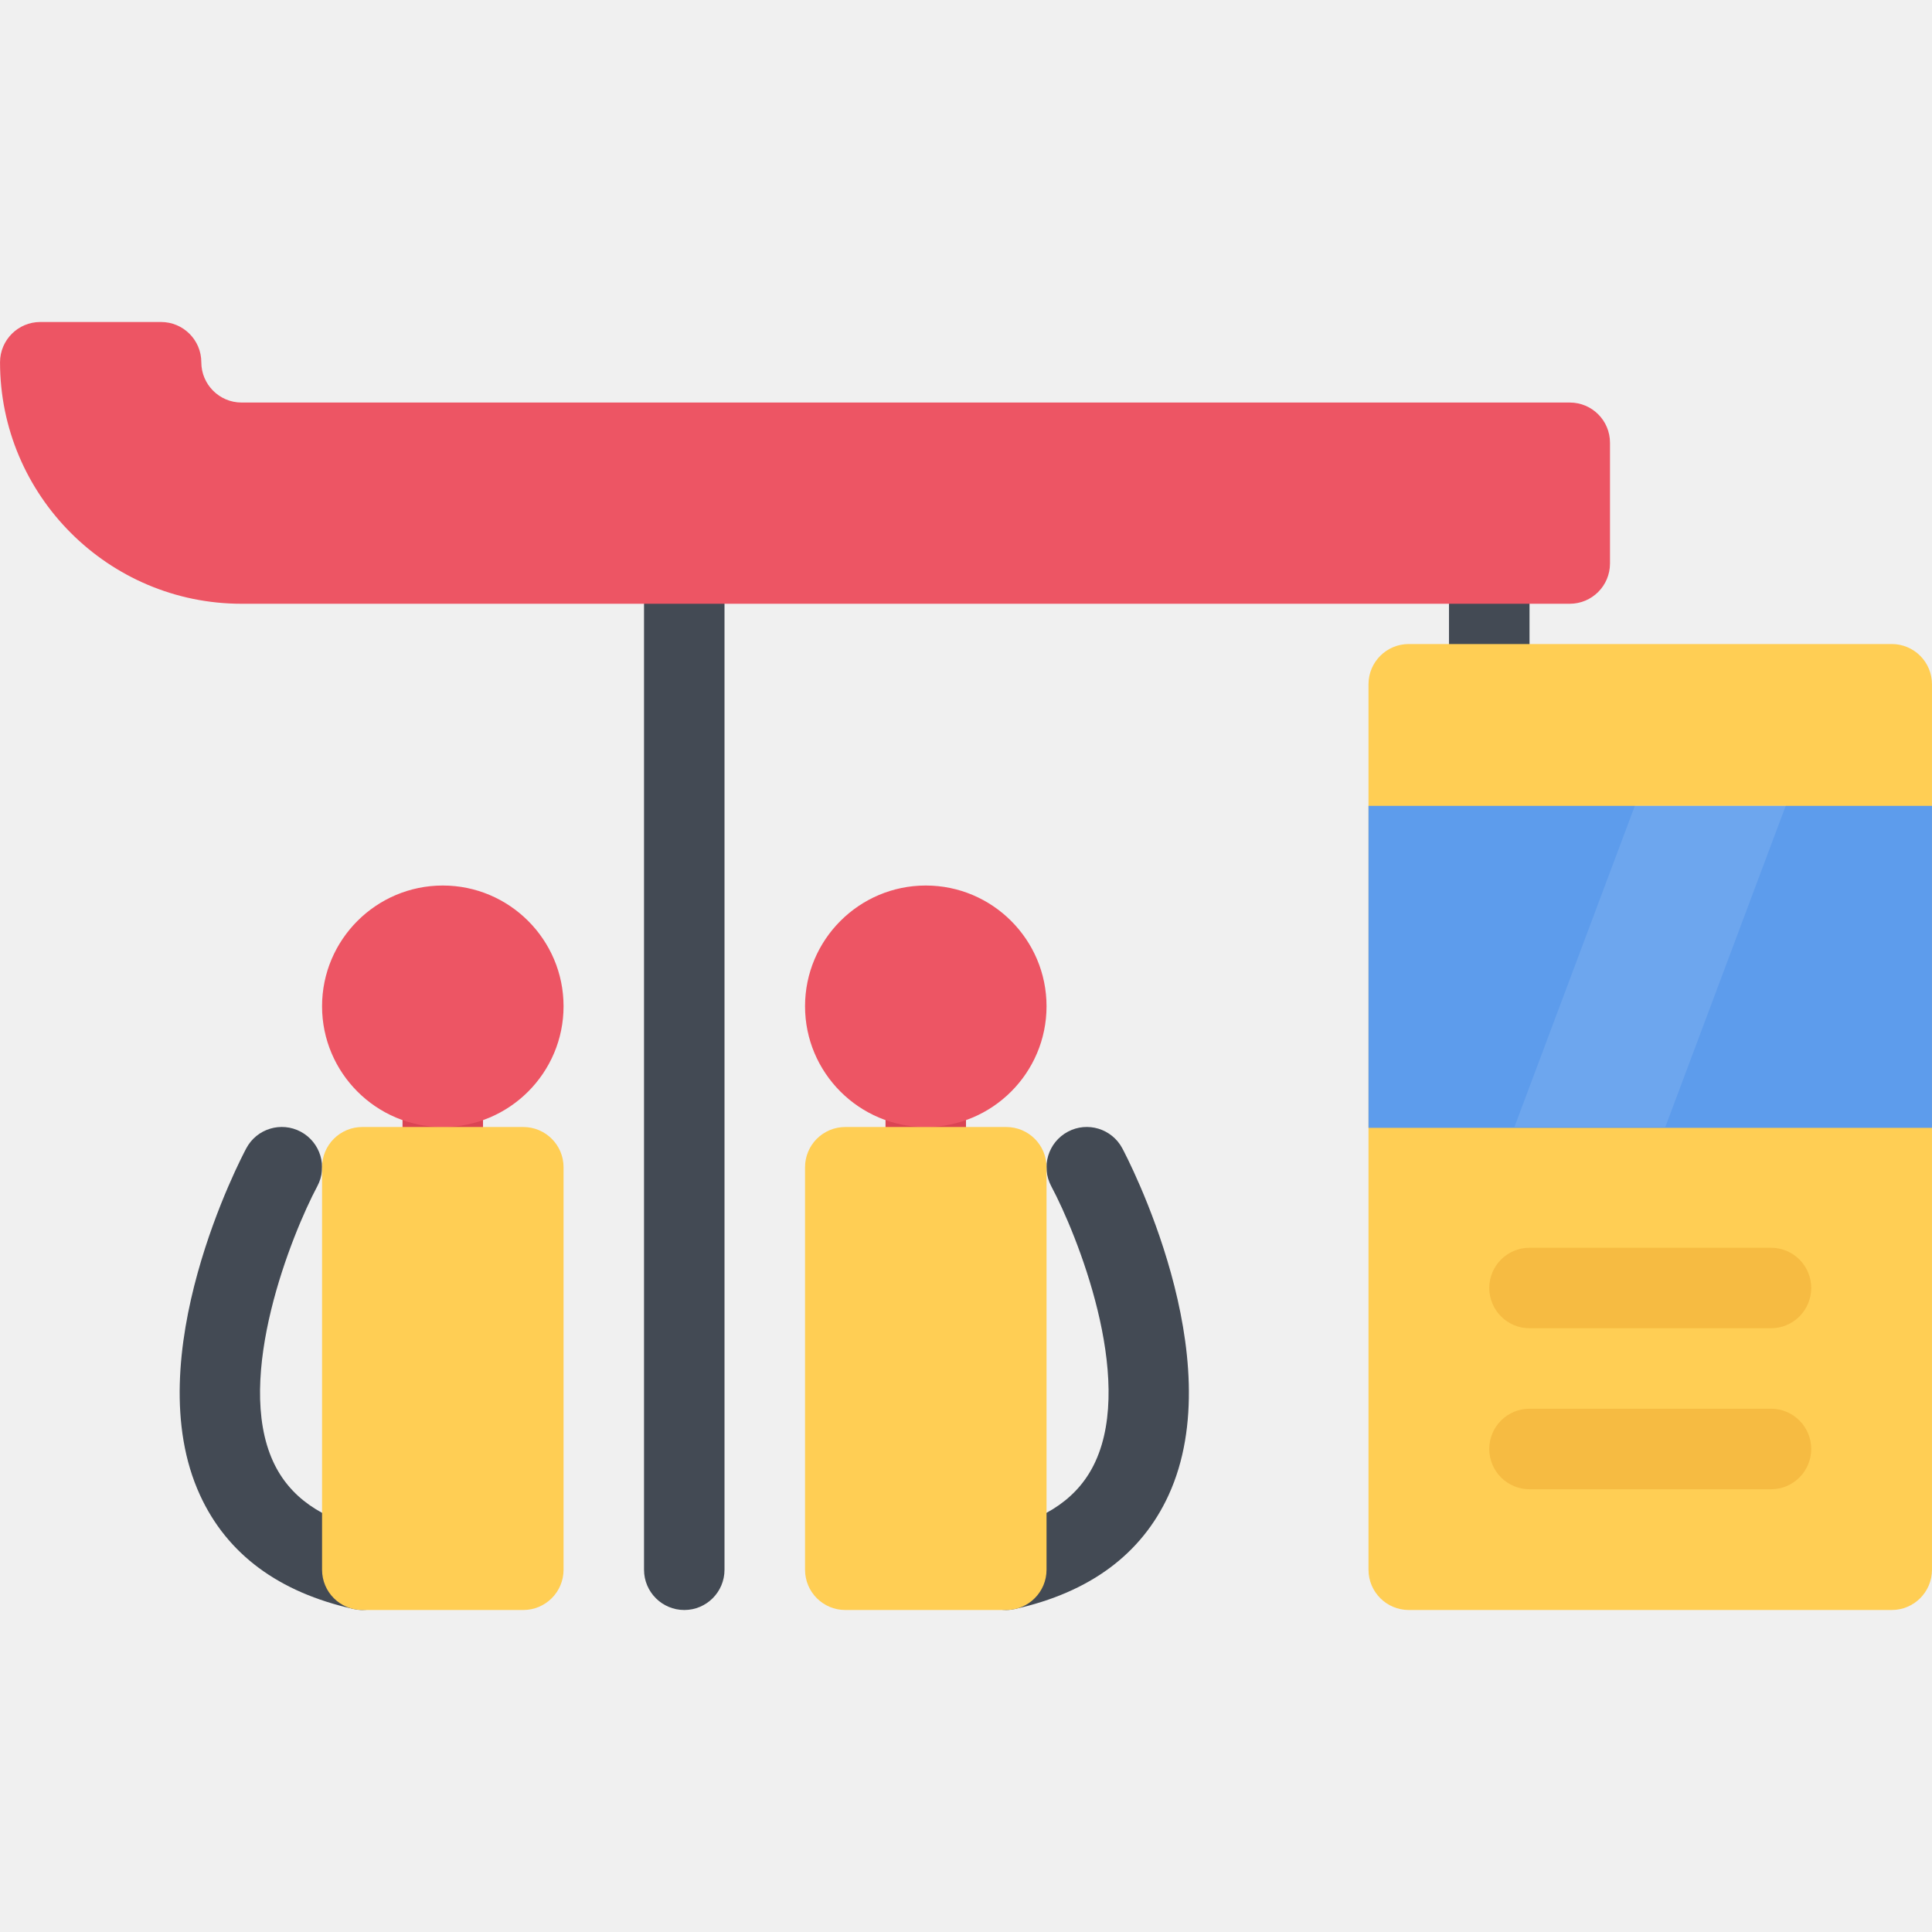
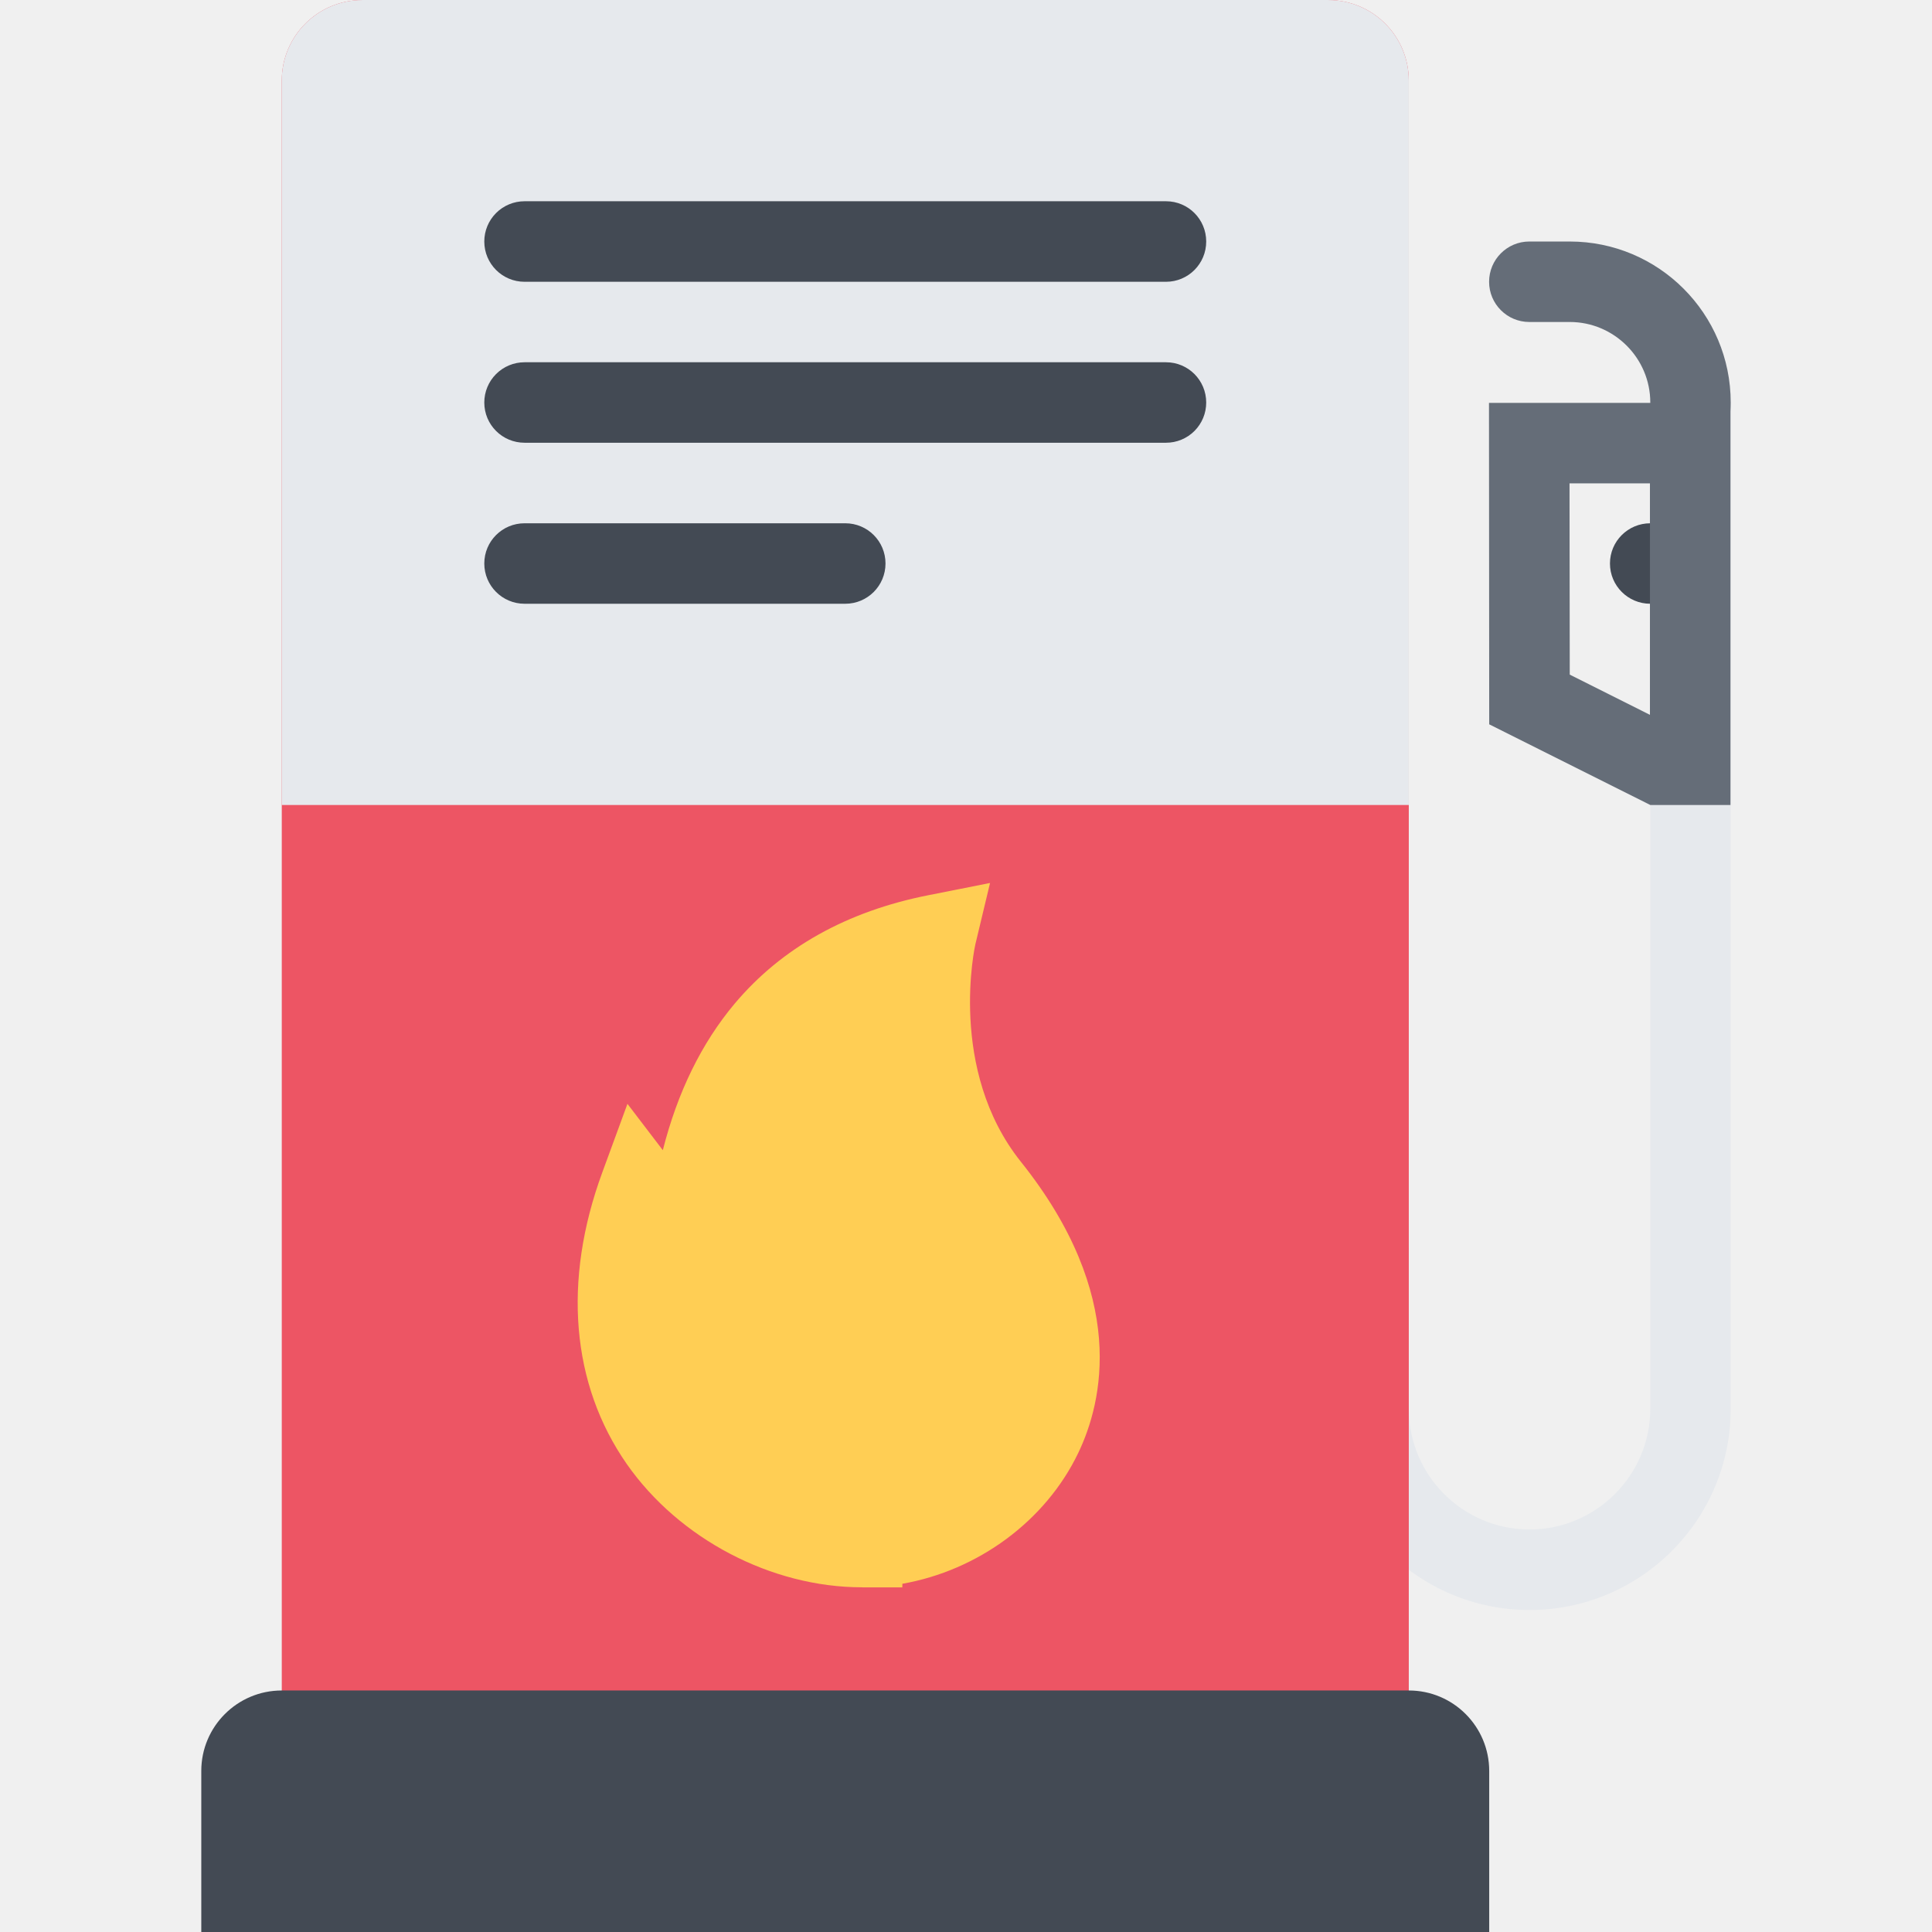
<svg xmlns="http://www.w3.org/2000/svg" class="icon" width="128px" height="128.00px" viewBox="0 0 1024 1024" version="1.1">
-   <path d="M789.336 384.004c-11.782 0-21.344-9.562-21.344-21.344v-63.998c0-11.782 9.562-21.312 21.344-21.312s21.342 9.532 21.342 21.312v63.998c0 11.782-9.56 21.344-21.342 21.344zM362.692 853.334c-11.782 0-21.344-9.562-21.344-21.344V298.662c0-11.782 9.562-21.312 21.344-21.312s21.312 9.532 21.312 21.312v533.328c0 11.782-9.532 21.344-21.312 21.344z" fill="#434A54" />
-   <path d="M1002.672 341.348H746.68c-11.782 0-21.344 9.53-21.344 21.312v469.33c0 11.782 9.562 21.344 21.344 21.344h255.992c11.782 0 21.312-9.562 21.312-21.344V362.66a21.298 21.298 0 0 0-21.312-21.312z" fill="#FFCE54" />
-   <path d="M725.336 427.126h298.648v170.65H725.336z" fill="#5D9CEC" />
-   <path d="M533.312 853.334c-9.75 0-18.594-6.782-20.782-16.718-2.562-11.5 4.688-22.904 16.188-25.436 26.31-5.876 43.28-17.812 51.872-36.532 20.688-45-9.874-120.59-23.404-145.934-5.532-10.406-1.624-23.312 8.782-28.876 10.404-5.56 23.31-1.624 28.874 8.782 2.376 4.468 58.188 110.592 24.532 183.84-14.344 31.248-41.75 51.53-81.402 60.342-1.566 0.344-3.096 0.532-4.66 0.532z" fill="#434A54" />
-   <path d="M490.688 639.996c-11.782 0-21.342-9.562-21.342-21.344v-42.654c0-11.782 9.56-21.344 21.342-21.344S512 564.216 512 575.998v42.654c0 11.782-9.532 21.344-21.312 21.344z" fill="#DA4453" />
-   <path d="M192.042 853.334c-1.532 0-3.094-0.188-4.656-0.532-39.656-8.812-67.03-29.094-81.374-60.342-33.688-73.248 22.124-179.372 24.532-183.84 5.53-10.406 18.466-14.342 28.874-8.782 10.376 5.562 14.312 18.468 8.782 28.844-13.532 25.438-44.06 101.214-23.406 146.028 8.624 18.688 25.594 30.624 51.876 36.468 11.498 2.532 18.748 13.936 16.186 25.436a21.376 21.376 0 0 1-20.814 16.72z" fill="#434A54" />
-   <path d="M234.696 639.996c-11.782 0-21.344-9.562-21.344-21.344v-42.654c0-11.782 9.562-21.344 21.344-21.344s21.312 9.562 21.312 21.344v42.654c0 11.782-9.532 21.344-21.312 21.344z" fill="#DA4453" />
-   <path d="M938.676 703.994h-127.998c-11.78 0-21.342-9.562-21.342-21.344 0-11.78 9.562-21.31 21.342-21.31h127.998c11.78 0 21.31 9.532 21.31 21.31 0 11.782-9.53 21.344-21.31 21.344zM938.676 789.336h-127.998c-11.78 0-21.342-9.562-21.342-21.344s9.562-21.344 21.342-21.344h127.998c11.78 0 21.31 9.562 21.31 21.344s-9.53 21.344-21.31 21.344z" fill="#F6BB42" />
-   <path d="M831.99 320.006H128.012c-70.56 0-127.996-57.436-127.996-127.998 0-11.78 9.56-21.342 21.342-21.342h63.998c11.782 0 21.344 9.562 21.344 21.342 0 11.75 9.562 21.342 21.312 21.342h703.978c11.81 0 21.342 9.532 21.342 21.312v63.998c0 11.784-9.532 21.346-21.342 21.346z" fill="#ED5564" />
-   <path d="M490.688 469.344c-35.28 0-63.998 28.686-63.998 64 0 35.28 28.718 63.996 63.998 63.996 35.282 0 63.998-28.716 63.998-63.996 0-35.312-28.718-64-63.998-64zM234.696 469.344c-35.28 0-63.998 28.686-63.998 64 0 35.28 28.718 63.996 63.998 63.996s63.998-28.716 63.998-63.996c0-35.312-28.72-64-63.998-64z" fill="#ED5564" />
-   <path d="M533.344 597.34h-85.342a21.3 21.3 0 0 0-21.312 21.312v213.338c0 11.782 9.532 21.344 21.312 21.344h85.342c11.78 0 21.342-9.562 21.342-21.344V618.652c0-11.78-9.562-21.312-21.342-21.312zM277.35 597.34h-85.34a21.3 21.3 0 0 0-21.312 21.312v213.338c0 11.782 9.532 21.344 21.312 21.344h85.34c11.782 0 21.344-9.562 21.344-21.344V618.652c0-11.78-9.564-21.312-21.344-21.312z" fill="#FFCE54" />
-   <path d="M882.676 597.308H802.68l63.996-170.65h79.966z" fill="#FFFFFF" opacity=".1" />
+   <path d="M874.688 213.348v533.302c0 35.312-28.75 64-63.998 64-35.31 0-63.998-28.688-63.998-64V661.34c-25.938 19.438-42.688 50.438-42.688 85.31 0 58.906 47.75 106.686 106.686 106.686 58.874 0 106.624-47.78 106.624-106.686V213.348h-42.626z" fill="#E6E9ED" />
+   <path d="M746.692 981.334c0 23.562-19.124 42.656-42.688 42.656H192.03c-23.592 0-42.686-19.094-42.686-42.656V42.664C149.344 19.102 168.438 0.01 192.03 0.01h511.974c23.562 0 42.688 19.092 42.688 42.654v938.67z" fill="#ED5564" />
+   <path d="M704.004 0.01H192.03c-23.592 0-42.686 19.092-42.686 42.654v383.994h597.348V42.664c0-23.562-19.126-42.654-42.688-42.654z" fill="#E6E9ED" />
+   <path d="M746.692 895.992H149.342c-23.562 0-42.656 19.094-42.656 42.654v85.344h682.626v-85.344c0.002-23.56-19.058-42.654-42.62-42.654zM896 298.66c0 11.782-9.562 21.342-21.312 21.342-11.812 0-21.376-9.562-21.376-21.342s9.562-21.312 21.376-21.312c11.75 0 21.312 9.53 21.312 21.312z" fill="#434A54" />
+   <path d="M917.312 213.348c0-47.124-38.188-85.342-85.31-85.342h-21.438c-11.75 0-21.312 9.562-21.312 21.342s9.562 21.312 21.312 21.312h21.25v0.032c0.062-0.032 0.124-0.032 0.188-0.032 23.498 0 42.686 19.156 42.686 42.686v0.188h-85.498l0.124 170.372 85.374 42.75h42.5V218.13c0.062-1.594 0.124-3.188 0.124-4.782z m-42.812 165.528l-42.498-21.312-0.124-101.374h42.624v122.686z" fill="#656D78" />
+   <path d="M541.054 615.714c-38.968-48.81-24.218-114.746-24.062-115.34L524.742 468l-32.624 6.468c-43.25 8.532-77.81 27.876-102.716 57.468-17.5 20.842-30.28 46.874-38.092 77.686l-18.75-24.562-13.374 36.466c-21.062 57.406-16.406 112.28 13.062 154.498 27.718 39.656 76.624 65.28 124.624 65.28h0.032c0.062 0 0.124 0.032 0.188 0.032h21.156l0.032-1.906c39.906-7 75.796-33.092 93.17-69.248 13.056-27.156 26.494-83.31-30.396-154.468z" fill="#FFCE54" />
+   <path d="M278.028 149.35h339.978c11.812 0 21.31-9.562 21.31-21.342 0-11.782-9.498-21.342-21.31-21.342H278.028a21.332 21.332 0 0 0-21.344 21.342c0 11.78 9.532 21.342 21.344 21.342zM618.006 192.006H278.028a21.332 21.332 0 0 0-21.344 21.342c0 11.782 9.532 21.312 21.344 21.312h339.978a21.278 21.278 0 0 0 21.31-21.312c0-11.78-9.498-21.342-21.31-21.342zM448.024 277.348h-169.996c-11.812 0-21.344 9.532-21.344 21.312s9.532 21.342 21.344 21.342h169.996c11.782 0 21.312-9.562 21.312-21.342s-9.53-21.312-21.312-21.312z" fill="#434A54" />
</svg>
